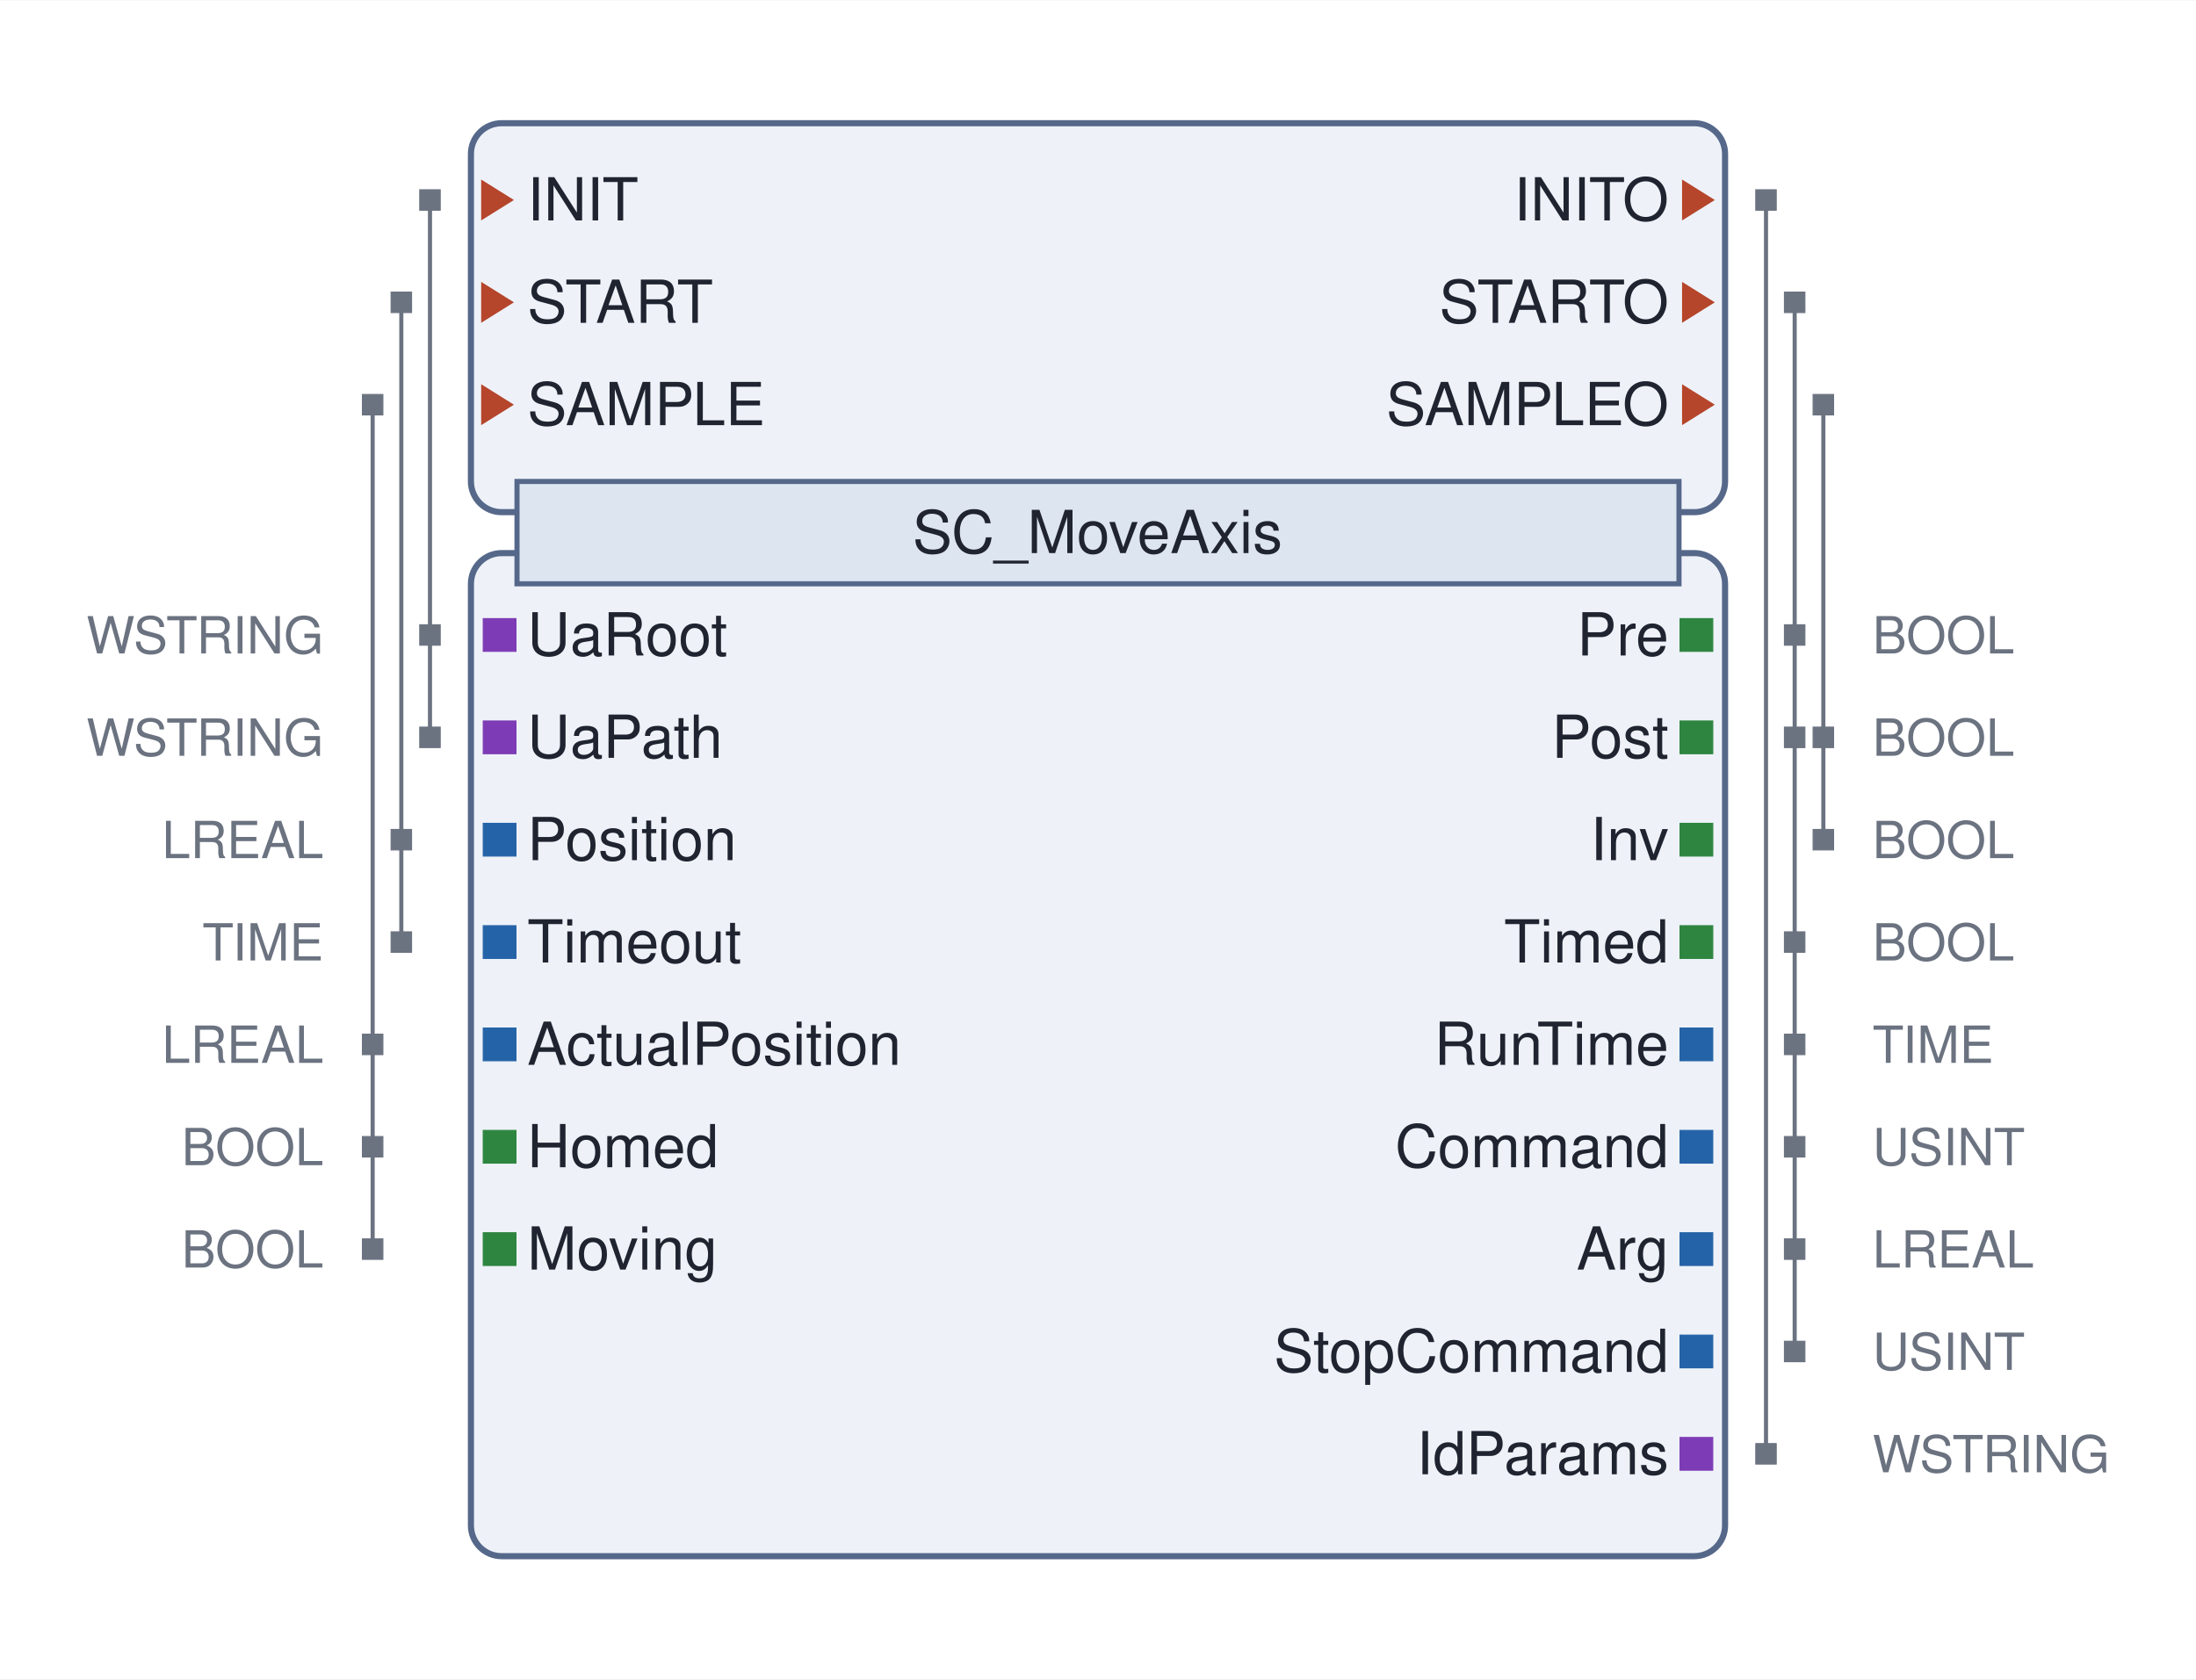
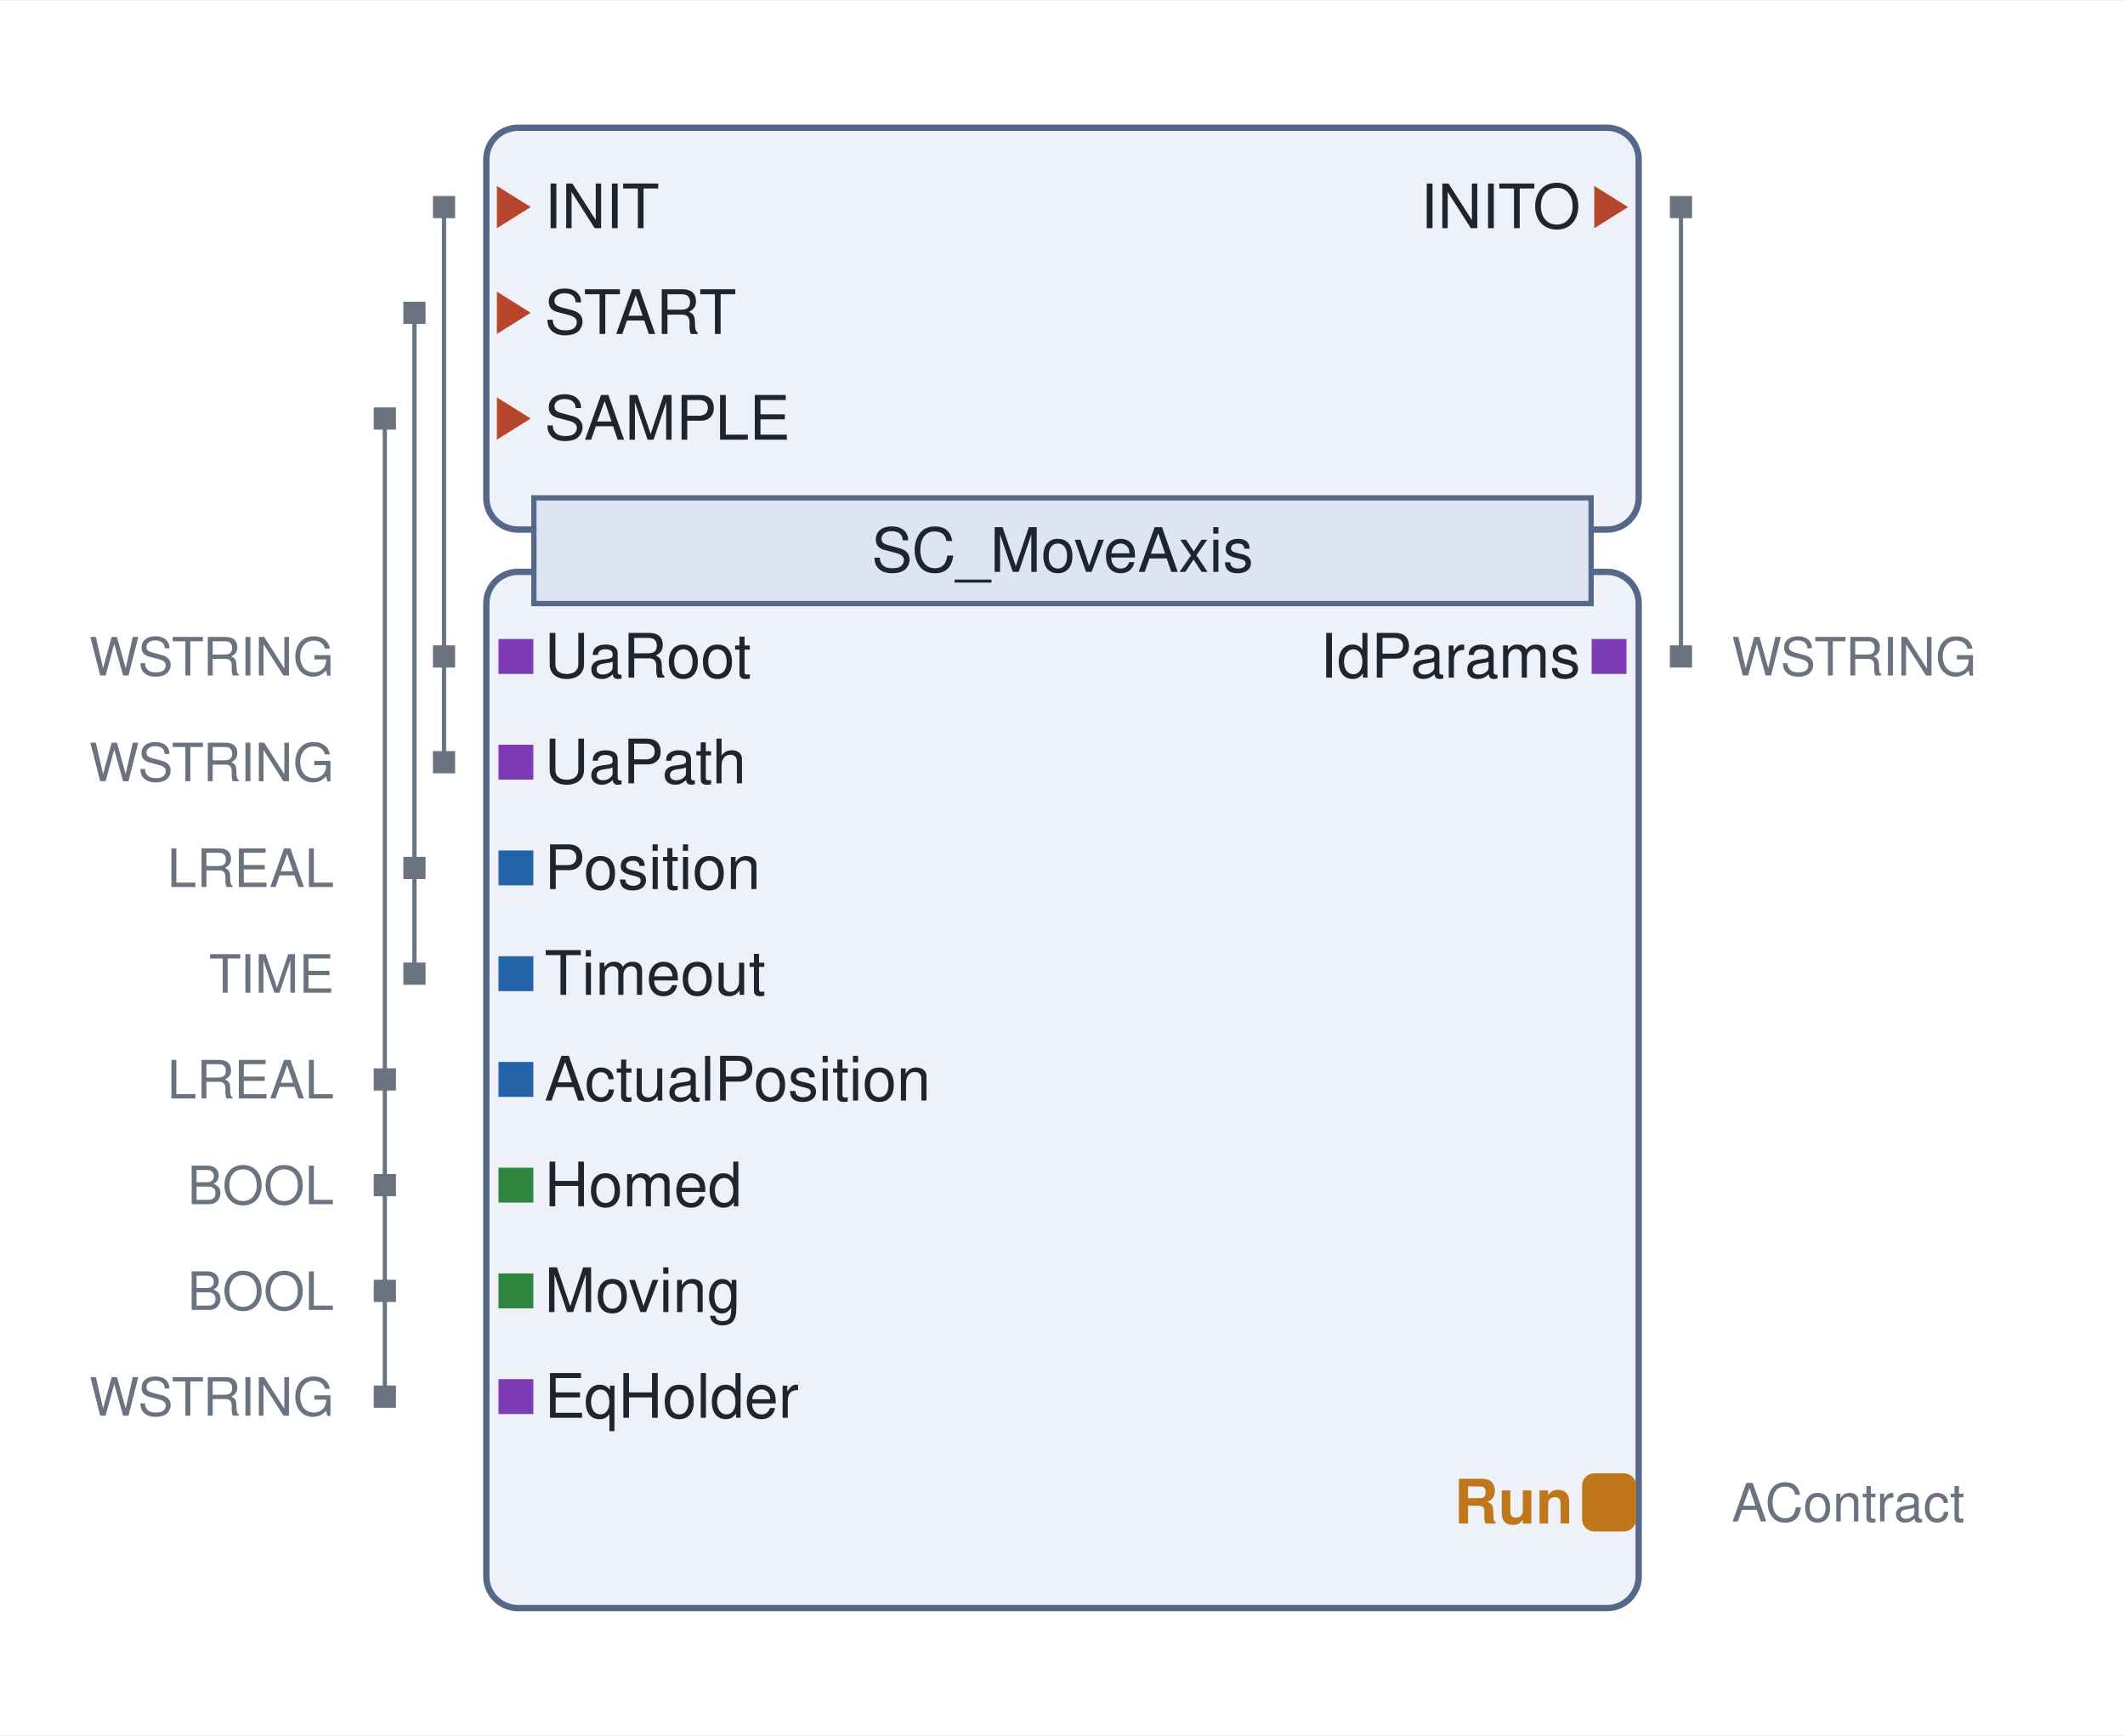
- <svg xmlns="http://www.w3.org/2000/svg" width="536" height="410" viewBox="-460 -120 2145 1640" font-family="Segoe UI, Helvetica, Arial, sans-serif">
-   <rect x="-460" y="-120" width="2145" height="1640" fill="#ffffff" />
-   <rect x="0" y="420" width="1225" height="980" rx="30" fill="#eef2f8" stroke="#56688a" stroke-width="6" />
-   <rect x="0" y="0" width="1225" height="380" rx="30" fill="#eef2f8" stroke="#56688a" stroke-width="6" />
-   <rect x="45" y="350" width="1135" height="100" rx="0" fill="#dde5f1" stroke="#56688a" stroke-width="5" />
-   <text x="612" y="420" font-size="58" text-anchor="middle" fill="#1f2430">SC_MoveAxis</text>
+ <svg xmlns="http://www.w3.org/2000/svg" width="502" height="410" viewBox="-460 -120 2010 1640" font-family="Segoe UI, Helvetica, Arial, sans-serif">
+   <rect x="-460" y="-120" width="2010" height="1640" fill="#ffffff" />
+   <rect x="0" y="420" width="1090" height="980" rx="30" fill="#eef2f8" stroke="#56688a" stroke-width="6" />
+   <rect x="0" y="0" width="1090" height="380" rx="30" fill="#eef2f8" stroke="#56688a" stroke-width="6" />
+   <rect x="45" y="350" width="1000" height="100" rx="0" fill="#dde5f1" stroke="#56688a" stroke-width="5" />
+   <text x="545" y="420" font-size="58" text-anchor="middle" fill="#1f2430">SC_MoveAxis</text>
  <polygon points="10,55 42,75 10,95" fill="#b5452b" />
  <text x="55" y="95" font-size="58" text-anchor="start" fill="#1f2430">INIT</text>
  <polygon points="10,155 42,175 10,195" fill="#b5452b" />
  <text x="55" y="195" font-size="58" text-anchor="start" fill="#1f2430">START</text>
  <polygon points="10,255 42,275 10,295" fill="#b5452b" />
  <text x="55" y="295" font-size="58" text-anchor="start" fill="#1f2430">SAMPLE</text>
-   <polygon points="1183,55 1215,75 1183,95" fill="#b5452b" />
-   <text x="1170" y="95" font-size="58" text-anchor="end" fill="#1f2430">INITO</text>
-   <polygon points="1183,155 1215,175 1183,195" fill="#b5452b" />
-   <text x="1170" y="195" font-size="58" text-anchor="end" fill="#1f2430">STARTO</text>
-   <polygon points="1183,255 1215,275 1183,295" fill="#b5452b" />
-   <text x="1170" y="295" font-size="58" text-anchor="end" fill="#1f2430">SAMPLEO</text>
+   <polygon points="1048,55 1080,75 1048,95" fill="#b5452b" />
+   <text x="1035" y="95" font-size="58" text-anchor="end" fill="#1f2430">INITO</text>
  <rect x="12" y="484" width="32" height="32" rx="0" fill="#7d3cb5" stroke="#7d3cb5" stroke-width="1" />
  <text x="55" y="520" font-size="58" text-anchor="start" fill="#1f2430">UaRoot</text>
  <rect x="12" y="584" width="32" height="32" rx="0" fill="#7d3cb5" stroke="#7d3cb5" stroke-width="1" />
  <text x="55" y="620" font-size="58" text-anchor="start" fill="#1f2430">UaPath</text>
  <rect x="12" y="684" width="32" height="32" rx="0" fill="#2563a8" stroke="#2563a8" stroke-width="1" />
  <text x="55" y="720" font-size="58" text-anchor="start" fill="#1f2430">Position</text>
  <rect x="12" y="784" width="32" height="32" rx="0" fill="#2563a8" stroke="#2563a8" stroke-width="1" />
  <text x="55" y="820" font-size="58" text-anchor="start" fill="#1f2430">Timeout</text>
  <rect x="12" y="884" width="32" height="32" rx="0" fill="#2563a8" stroke="#2563a8" stroke-width="1" />
  <text x="55" y="920" font-size="58" text-anchor="start" fill="#1f2430">ActualPosition</text>
  <rect x="12" y="984" width="32" height="32" rx="0" fill="#2e8540" stroke="#2e8540" stroke-width="1" />
  <text x="55" y="1020" font-size="58" text-anchor="start" fill="#1f2430">Homed</text>
  <rect x="12" y="1084" width="32" height="32" rx="0" fill="#2e8540" stroke="#2e8540" stroke-width="1" />
  <text x="55" y="1120" font-size="58" text-anchor="start" fill="#1f2430">Moving</text>
-   <rect x="1181" y="484" width="32" height="32" rx="0" fill="#2e8540" stroke="#2e8540" stroke-width="1" />
-   <text x="1170" y="520" font-size="58" text-anchor="end" fill="#1f2430">Pre</text>
-   <rect x="1181" y="584" width="32" height="32" rx="0" fill="#2e8540" stroke="#2e8540" stroke-width="1" />
-   <text x="1170" y="620" font-size="58" text-anchor="end" fill="#1f2430">Post</text>
-   <rect x="1181" y="684" width="32" height="32" rx="0" fill="#2e8540" stroke="#2e8540" stroke-width="1" />
-   <text x="1170" y="720" font-size="58" text-anchor="end" fill="#1f2430">Inv</text>
-   <rect x="1181" y="784" width="32" height="32" rx="0" fill="#2e8540" stroke="#2e8540" stroke-width="1" />
-   <text x="1170" y="820" font-size="58" text-anchor="end" fill="#1f2430">Timed</text>
-   <rect x="1181" y="884" width="32" height="32" rx="0" fill="#2563a8" stroke="#2563a8" stroke-width="1" />
-   <text x="1170" y="920" font-size="58" text-anchor="end" fill="#1f2430">RunTime</text>
-   <rect x="1181" y="984" width="32" height="32" rx="0" fill="#2563a8" stroke="#2563a8" stroke-width="1" />
-   <text x="1170" y="1020" font-size="58" text-anchor="end" fill="#1f2430">Command</text>
-   <rect x="1181" y="1084" width="32" height="32" rx="0" fill="#2563a8" stroke="#2563a8" stroke-width="1" />
-   <text x="1170" y="1120" font-size="58" text-anchor="end" fill="#1f2430">Arg</text>
-   <rect x="1181" y="1184" width="32" height="32" rx="0" fill="#2563a8" stroke="#2563a8" stroke-width="1" />
-   <text x="1170" y="1220" font-size="58" text-anchor="end" fill="#1f2430">StopCommand</text>
-   <rect x="1181" y="1284" width="32" height="32" rx="0" fill="#7d3cb5" stroke="#7d3cb5" stroke-width="1" />
-   <text x="1170" y="1320" font-size="58" text-anchor="end" fill="#1f2430">IdParams</text>
+   <rect x="12" y="1184" width="32" height="32" rx="0" fill="#7d3cb5" stroke="#7d3cb5" stroke-width="1" />
+   <text x="55" y="1220" font-size="58" text-anchor="start" fill="#1f2430">EqHolder</text>
+   <rect x="1046" y="484" width="32" height="32" rx="0" fill="#7d3cb5" stroke="#7d3cb5" stroke-width="1" />
+   <text x="1035" y="520" font-size="58" text-anchor="end" fill="#1f2430">IdParams</text>
+   <rect x="1040" y="1276" width="44" height="48" rx="8" fill="#c0761a" stroke="#c0761a" stroke-width="7" />
+   <text x="1028" y="1320" font-size="58" text-anchor="end" fill="#c0761a" font-weight="bold">Run</text>
  <line x1="-40" y1="75" x2="-40" y2="600" stroke="#6b7280" stroke-width="4" />
  <rect x="-50" y="65" width="20" height="20" rx="0" fill="#6b7280" stroke="#6b7280" stroke-width="1" />
  <rect x="-50" y="490" width="20" height="20" rx="0" fill="#6b7280" stroke="#6b7280" stroke-width="1" />
  <rect x="-50" y="590" width="20" height="20" rx="0" fill="#6b7280" stroke="#6b7280" stroke-width="1" />
  <line x1="-68" y1="175" x2="-68" y2="800" stroke="#6b7280" stroke-width="4" />
  <rect x="-78" y="165" width="20" height="20" rx="0" fill="#6b7280" stroke="#6b7280" stroke-width="1" />
  <rect x="-78" y="690" width="20" height="20" rx="0" fill="#6b7280" stroke="#6b7280" stroke-width="1" />
  <rect x="-78" y="790" width="20" height="20" rx="0" fill="#6b7280" stroke="#6b7280" stroke-width="1" />
-   <line x1="-96" y1="275" x2="-96" y2="1100" stroke="#6b7280" stroke-width="4" />
+   <line x1="-96" y1="275" x2="-96" y2="1200" stroke="#6b7280" stroke-width="4" />
  <rect x="-106" y="265" width="20" height="20" rx="0" fill="#6b7280" stroke="#6b7280" stroke-width="1" />
  <rect x="-106" y="890" width="20" height="20" rx="0" fill="#6b7280" stroke="#6b7280" stroke-width="1" />
  <rect x="-106" y="990" width="20" height="20" rx="0" fill="#6b7280" stroke="#6b7280" stroke-width="1" />
  <rect x="-106" y="1090" width="20" height="20" rx="0" fill="#6b7280" stroke="#6b7280" stroke-width="1" />
+   <rect x="-106" y="1190" width="20" height="20" rx="0" fill="#6b7280" stroke="#6b7280" stroke-width="1" />
  <text x="-144" y="518" font-size="50" text-anchor="end" fill="#6b7280">WSTRING</text>
  <text x="-144" y="618" font-size="50" text-anchor="end" fill="#6b7280">WSTRING</text>
  <text x="-144" y="718" font-size="50" text-anchor="end" fill="#6b7280">LREAL</text>
  <text x="-144" y="818" font-size="50" text-anchor="end" fill="#6b7280">TIME</text>
  <text x="-144" y="918" font-size="50" text-anchor="end" fill="#6b7280">LREAL</text>
  <text x="-144" y="1018" font-size="50" text-anchor="end" fill="#6b7280">BOOL</text>
  <text x="-144" y="1118" font-size="50" text-anchor="end" fill="#6b7280">BOOL</text>
-   <line x1="1265" y1="75" x2="1265" y2="1300" stroke="#6b7280" stroke-width="4" />
-   <rect x="1255" y="65" width="20" height="20" rx="0" fill="#6b7280" stroke="#6b7280" stroke-width="1" />
-   <rect x="1255" y="1290" width="20" height="20" rx="0" fill="#6b7280" stroke="#6b7280" stroke-width="1" />
-   <line x1="1293" y1="175" x2="1293" y2="1200" stroke="#6b7280" stroke-width="4" />
-   <rect x="1283" y="165" width="20" height="20" rx="0" fill="#6b7280" stroke="#6b7280" stroke-width="1" />
-   <rect x="1283" y="490" width="20" height="20" rx="0" fill="#6b7280" stroke="#6b7280" stroke-width="1" />
-   <rect x="1283" y="590" width="20" height="20" rx="0" fill="#6b7280" stroke="#6b7280" stroke-width="1" />
-   <rect x="1283" y="790" width="20" height="20" rx="0" fill="#6b7280" stroke="#6b7280" stroke-width="1" />
-   <rect x="1283" y="890" width="20" height="20" rx="0" fill="#6b7280" stroke="#6b7280" stroke-width="1" />
-   <rect x="1283" y="990" width="20" height="20" rx="0" fill="#6b7280" stroke="#6b7280" stroke-width="1" />
-   <rect x="1283" y="1090" width="20" height="20" rx="0" fill="#6b7280" stroke="#6b7280" stroke-width="1" />
-   <rect x="1283" y="1190" width="20" height="20" rx="0" fill="#6b7280" stroke="#6b7280" stroke-width="1" />
-   <line x1="1321" y1="275" x2="1321" y2="700" stroke="#6b7280" stroke-width="4" />
-   <rect x="1311" y="265" width="20" height="20" rx="0" fill="#6b7280" stroke="#6b7280" stroke-width="1" />
-   <rect x="1311" y="590" width="20" height="20" rx="0" fill="#6b7280" stroke="#6b7280" stroke-width="1" />
-   <rect x="1311" y="690" width="20" height="20" rx="0" fill="#6b7280" stroke="#6b7280" stroke-width="1" />
-   <text x="1369" y="518" font-size="50" text-anchor="start" fill="#6b7280">BOOL</text>
-   <text x="1369" y="618" font-size="50" text-anchor="start" fill="#6b7280">BOOL</text>
-   <text x="1369" y="718" font-size="50" text-anchor="start" fill="#6b7280">BOOL</text>
-   <text x="1369" y="818" font-size="50" text-anchor="start" fill="#6b7280">BOOL</text>
-   <text x="1369" y="918" font-size="50" text-anchor="start" fill="#6b7280">TIME</text>
-   <text x="1369" y="1018" font-size="50" text-anchor="start" fill="#6b7280">USINT</text>
-   <text x="1369" y="1118" font-size="50" text-anchor="start" fill="#6b7280">LREAL</text>
-   <text x="1369" y="1218" font-size="50" text-anchor="start" fill="#6b7280">USINT</text>
-   <text x="1369" y="1318" font-size="50" text-anchor="start" fill="#6b7280">WSTRING</text>
+   <text x="-144" y="1218" font-size="50" text-anchor="end" fill="#6b7280">WSTRING</text>
+   <line x1="1130" y1="75" x2="1130" y2="500" stroke="#6b7280" stroke-width="4" />
+   <rect x="1120" y="65" width="20" height="20" rx="0" fill="#6b7280" stroke="#6b7280" stroke-width="1" />
+   <rect x="1120" y="490" width="20" height="20" rx="0" fill="#6b7280" stroke="#6b7280" stroke-width="1" />
+   <text x="1178" y="518" font-size="50" text-anchor="start" fill="#6b7280">WSTRING</text>
+   <text x="1178" y="1318" font-size="50" text-anchor="start" fill="#6b7280">AContract</text>
</svg>
